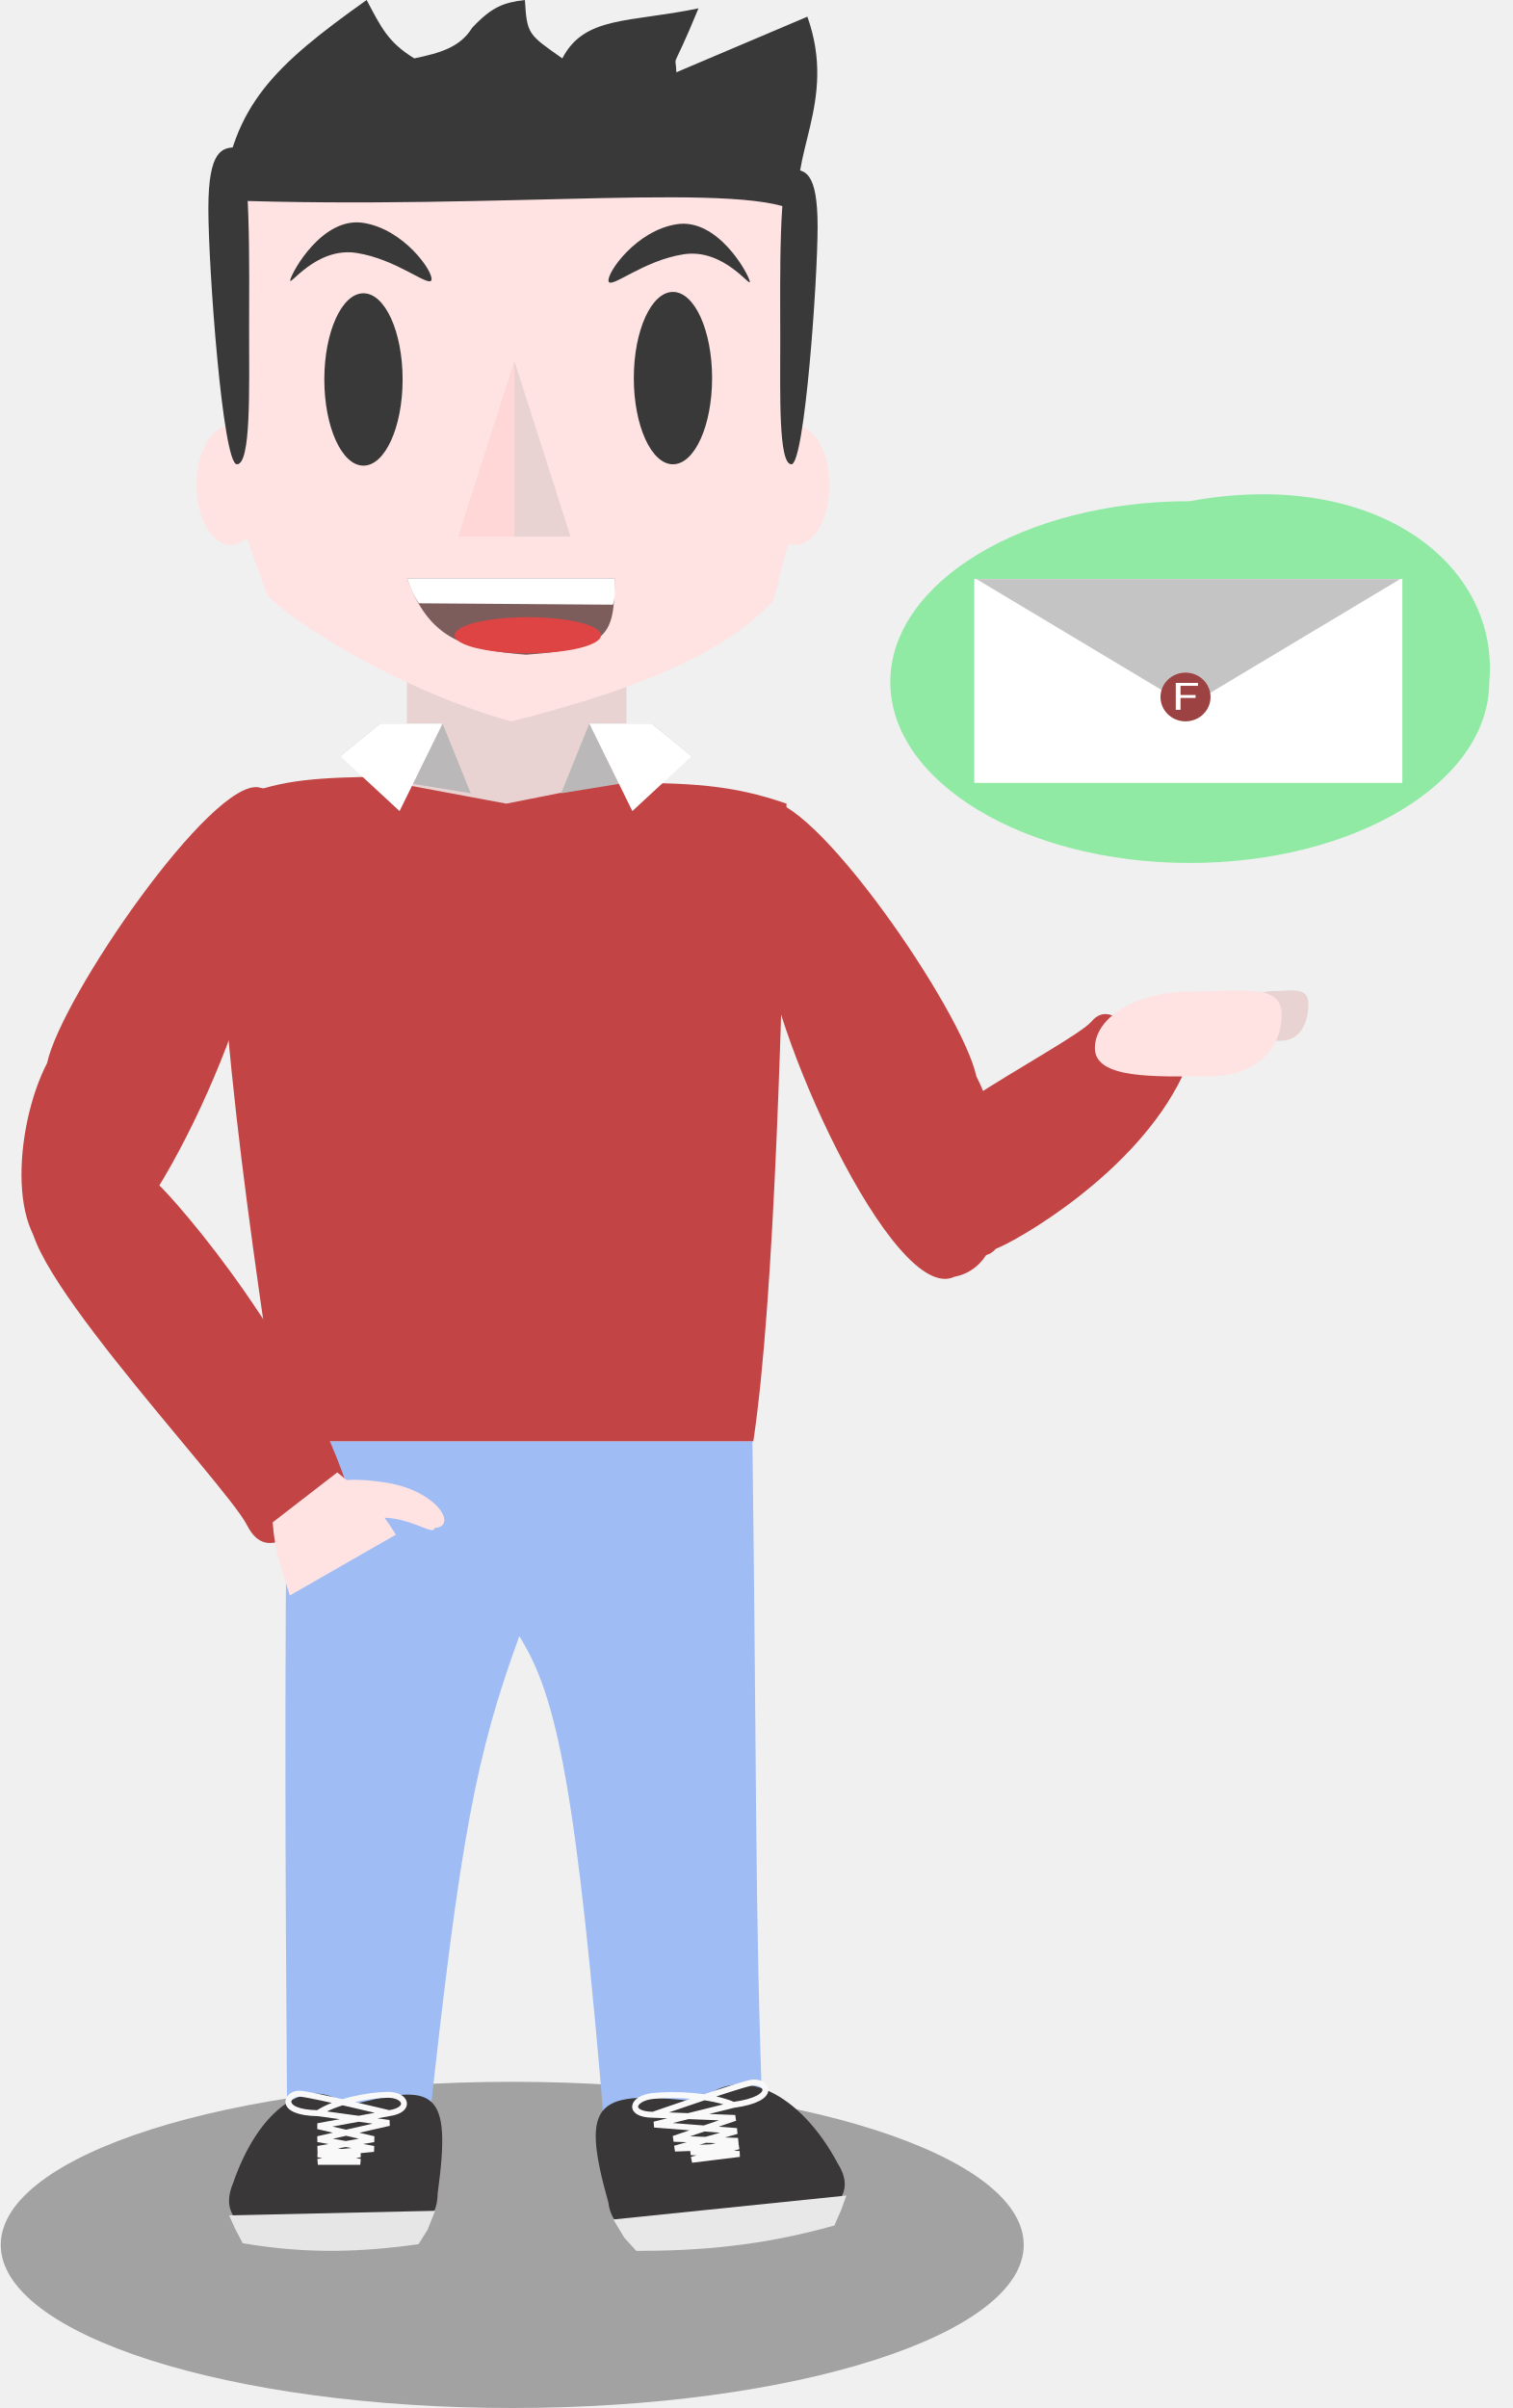
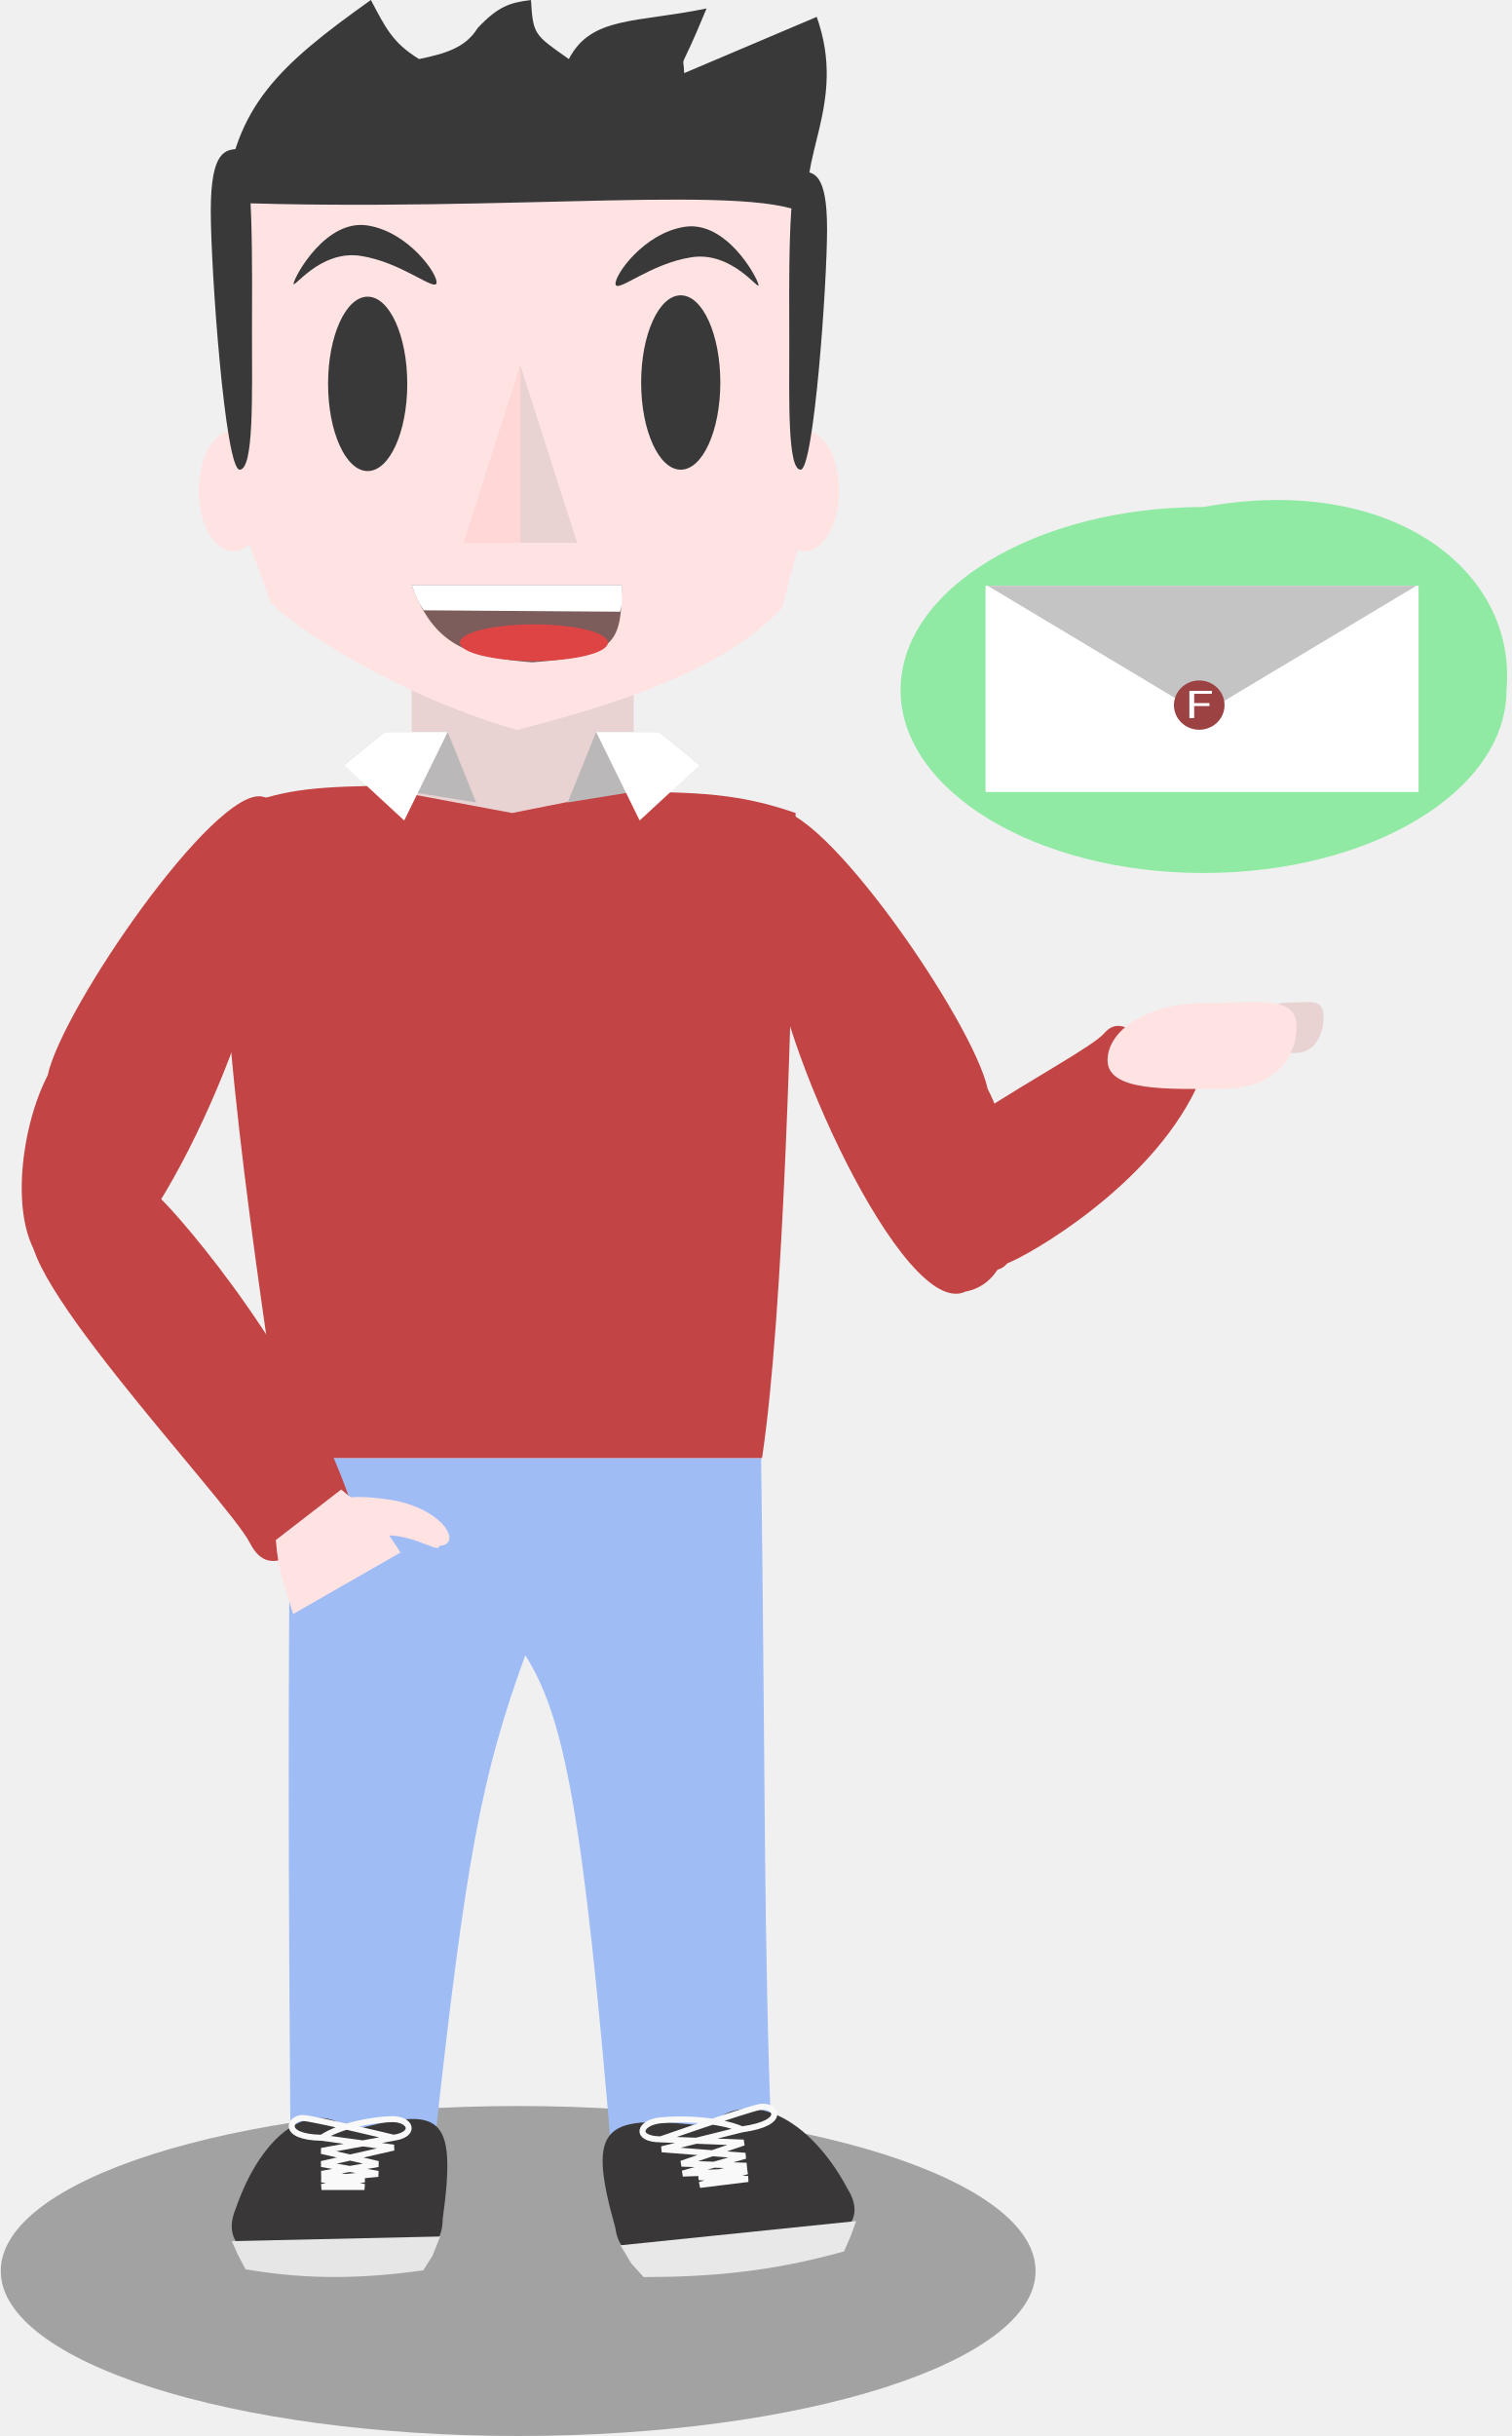
- <svg xmlns="http://www.w3.org/2000/svg" width="100%" viewBox="0 0 510 812" fill="none">
+ <svg xmlns="http://www.w3.org/2000/svg" width="100%" viewBox="0 0 504 812" fill="none">
  <g id="contact-image">
    <g id="Minimalist-avatar">
      <g id="Shadow" style="mix-blend-mode:multiply" opacity="0.5">
        <ellipse cx="172.754" cy="757" rx="172.5" ry="55" fill="#5A5A5A" />
      </g>
      <g id="Legs">
        <path id="Pants" d="M96.838 486H253.754C255.213 596.589 254.541 643.172 257.254 715.809C235.721 725.499 224.099 727.135 204.26 722.551C194.411 602.424 187.835 571.996 175.137 551.74C160.658 591.385 155.198 619.402 144.754 715.809C130.658 723.802 121.48 726.075 96.838 715.809C96.153 620.92 95.971 569.241 96.838 486Z" fill="#9FBCF5" />
        <g id="Left shoe">
          <path id="Ellipse 18" d="M147.598 739.653C147.598 755.117 128.428 758.153 109.098 758.153C83.783 755.132 73.285 748.976 78.597 736.193C87.125 711.366 103.78 698.902 117.098 710.192C146.739 702.19 152.468 704.189 147.598 739.653Z" fill="#393737" />
          <path id="Rectangle 10" d="M77.254 747.044L146.754 745.5L144.188 751.914L141.123 756.784C122.088 759.388 103.939 760.197 81.853 756.436L79.298 751.566L77.254 747.044Z" fill="#E6E6E6" />
          <path id="Vector 1" d="M107.207 712.587L131.242 715.87L107.207 721.341L126.045 724.623L107.207 726.447L121.498 729H107.207L121.498 726.447L107.207 724.623L126.045 721.341L107.207 716.964L131.242 712.587M107.207 712.587C93.23 712.356 96.671 705.565 101.361 706.022C106.052 706.479 131.242 712.587 131.242 712.587M107.207 712.587C113.528 708.449 124.176 706.534 130.592 706.387C137.008 706.239 138.942 711.464 131.242 712.587" stroke="#F9F9F9" stroke-width="2" />
        </g>
        <g id="Right shoe">
          <path id="Ellipse 18_2" d="M205.16 742.656C207.074 758.239 229.075 758.643 250.882 755.965C279.066 749.415 290.147 741.757 282.573 729.611C269.881 705.774 249.55 695.522 235.923 708.744C201.494 704.786 195.278 707.593 205.16 742.656Z" fill="#393737" />
          <path id="Rectangle 10_2" d="M285.431 740.36L206.835 748.431L210.523 754.539L214.584 759.022C236.379 759.009 256.955 757.311 281.405 750.462L283.685 745.2L285.431 740.36Z" fill="#E8E8E8" />
          <path id="Vector 1_2" d="M247.376 709.787L220.669 716.424L248.46 718.608L227.614 724.525L249.091 723.753L233.286 728.306L249.407 726.326L232.97 725.733L248.866 721.916L227.208 721.217L247.918 714.197L220.263 713.116M247.376 709.787C263.117 707.618 258.395 701.251 253.159 702.361C247.924 703.471 220.263 713.116 220.263 713.116M247.376 709.787C239.734 706.493 227.484 706.038 220.229 706.778C212.973 707.518 211.437 713.051 220.263 713.116" stroke="#F9F9F9" stroke-width="2" />
        </g>
      </g>
      <g id="Body">
        <rect id="Neck" x="137.254" y="213" width="74" height="61" fill="#E9D2D2" />
        <g id="Left arm">
          <path id="Ellipse 15" d="M87.219 311.491C86.996 339.994 43.931 436.085 23.254 426C1.664 421.974 4.741 379.953 15.897 358.45C20.624 336.21 71.599 262.166 87.445 265.534C103.292 268.902 91.946 289.251 87.219 311.491Z" fill="#C34444" />
          <path id="Ellipse 16" d="M52.753 398.755C60.393 405.779 103.273 455.264 118.502 505.629C101.526 514.279 90.547 528.524 83.276 514.253C76.005 499.982 -4.234 416.091 12.742 407.441C29.718 398.792 45.481 384.485 52.753 398.755Z" fill="#C34444" />
          <path id="Rectangle 9" d="M91.954 513.357L113.754 496.5C122.729 504.036 126.987 506.939 133.509 517.504L97.754 538C94.835 528.539 92.767 523.903 91.954 513.357Z" fill="#FFE3E3" />
          <path id="Ellipse 17" d="M146.485 515.275C146.485 518.036 138.65 511.775 128.985 511.775C119.32 511.775 111.485 507.536 111.485 504.775C107.156 500.086 114.545 497.649 128.985 499.775C147.166 502.112 154.814 514.8 146.485 515.275Z" fill="#FFE3E3" />
        </g>
        <g id="Right arm">
          <path id="Ellipse 18_3" d="M257.959 316.008C258.182 344.511 301.247 440.602 321.924 430.517C343.514 426.491 340.437 384.47 329.281 362.967C324.554 340.727 273.579 266.683 257.732 270.051C241.886 273.419 253.232 293.768 257.959 316.008Z" fill="#C34444" />
          <path id="Ellipse 19" d="M335.843 421.107C342.887 418.432 382.903 395.816 398.688 363.021C384.2 350.647 375.246 336.112 368.178 344.387C361.111 352.662 286.649 388.406 301.136 400.78C315.624 413.154 328.776 429.382 335.843 421.107Z" fill="#C34444" />
          <path id="Ellipse 21" d="M441.254 338.743C441.254 344.925 438.478 350.985 431.737 350.985C424.995 350.985 417.254 351.57 417.254 345.389C417.254 339.207 422.719 334.196 429.461 334.196C436.203 334.196 441.254 332.561 441.254 338.743Z" fill="#E9D2D2" />
          <path id="Ellipse 20" d="M432.254 342.091C432.254 352.636 424.968 362.975 407.271 362.975C389.574 362.975 369.254 363.973 369.254 353.428C369.254 342.882 383.6 334.334 401.297 334.334C418.994 334.334 432.254 331.545 432.254 342.091Z" fill="#FFE3E3" />
        </g>
        <path id="Jersey" d="M75.487 271C90.868 263.785 101.694 262.448 122.579 262L170.754 271L205.951 264C232.816 263.863 246.826 264.601 265.254 271C263.921 334.4 261.345 437.525 254.064 486H94.603C86.368 426.511 69.581 324.903 75.487 271Z" fill="#C34444" />
        <g id="Shirt left">
          <path id="Rectangle 7" d="M128.254 244H149.254L158.754 267.5L137.254 264L114.754 255L128.254 244Z" fill="#BAB8B8" />
          <path id="Rectangle 6" d="M128.254 244H149.254L134.754 273.5L114.754 255L128.254 244Z" fill="white" />
        </g>
        <g id="Shirt right">
          <path id="Rectangle 7_2" d="M219.754 244H198.754L189.254 267.5L210.754 264L233.254 255L219.754 244Z" fill="#BAB8B8" />
          <path id="Rectangle 6_2" d="M219.754 244H198.754L213.254 273.5L233.254 255L219.754 244Z" fill="white" />
        </g>
      </g>
      <g id="Head">
        <g id="Face">
          <path id="Forehead" d="M74.289 107.344C74.289 163.004 115.949 208.125 173.004 208.125C230.059 208.125 273.441 163.004 273.441 107.344C273.441 51.684 229.485 24.375 172.43 24.375C115.376 24.375 74.289 51.684 74.289 107.344Z" fill="#FFE3E3" />
          <path id="Jaws" d="M89.785 199.688C89.806 203.45 128.812 231.094 172.43 243.281C202.771 235.477 241.381 223.941 260.815 202.5C260.815 172.987 210.656 160.313 161.526 160.313C112.395 160.313 89.785 170.175 89.785 199.688Z" fill="#FFE3E3" />
          <path id="Cheeks" d="M74.289 156.563L89.785 199.688L260.815 202.5L272.867 156.563H74.289Z" fill="#FFE3E3" />
          <ellipse id="Right ear" cx="268.276" cy="163.594" rx="11.479" ry="20.156" fill="#FFE3E3" />
          <ellipse id="Left ear" rx="11.479" ry="20.156" transform="matrix(-1 0 0 1 77.7325 163.594)" fill="#FFE3E3" />
        </g>
        <g id="Nose">
          <path id="Polygon 2" d="M173.526 121.875L192.413 180.938H154.638L173.526 121.875Z" fill="#E9D2D2" />
          <path id="Polygon 3" d="M173.526 121.875V180.938H154.638L173.526 121.875Z" fill="#FFD7D7" />
        </g>
        <g id="Right_eye">
          <g id="RightPupil">
            <path id="Right_pupil" d="M240.153 127.5C240.153 143.551 234.243 156.563 226.953 156.563C219.663 156.563 213.753 143.551 213.753 127.5C213.753 111.449 219.663 98.438 226.953 98.438C234.243 98.438 240.153 111.449 240.153 127.5Z" fill="#393939" />
          </g>
          <path id="Right_eyebrow" d="M252.858 94.825C253.493 97.625 244.317 83.665 230.604 85.741C216.891 87.816 205.867 97.625 205.232 94.825C204.596 92.025 214.59 77.677 228.303 75.601C242.016 73.525 252.222 92.025 252.858 94.825Z" fill="#393939" />
        </g>
        <g id="Left_eye">
          <g id="LeftPupil">
            <path id="Left_pupil" d="M135.779 127.958C135.779 144.009 129.869 157.021 122.578 157.021C115.288 157.021 109.378 144.009 109.378 127.958C109.378 111.907 115.288 98.896 122.578 98.896C129.869 98.896 135.779 111.907 135.779 127.958Z" fill="#393939" />
          </g>
          <path id="Left_eyebrow" d="M97.9 94.367C97.264 97.167 106.441 83.207 120.154 85.282C133.867 87.358 144.891 97.167 145.526 94.367C146.161 91.567 136.168 77.219 122.455 75.143C108.742 73.067 98.535 91.567 97.9 94.367Z" fill="#393939" />
        </g>
        <g id="Hair">
          <path id="Ellipse 10" d="M84.011 111.364C84.011 131.386 84.702 156.562 79.897 156.562C75.091 156.562 70.272 90.334 70.272 70.312C70.272 50.291 75.091 49.688 79.897 49.688C84.702 49.688 84.011 91.342 84.011 111.364Z" fill="#393939" />
          <path id="Ellipse 14" d="M263.142 114.536C263.142 133.153 262.509 156.562 266.914 156.562C271.319 156.562 275.737 94.982 275.737 76.365C275.737 57.748 271.319 57.188 266.914 57.188C262.509 57.188 263.142 95.919 263.142 114.536Z" fill="#393939" />
          <g id="TopHair">
            <path id="top-hair" d="M123.646 0C128.578 9.287 130.845 14.239 139.716 19.688C148.516 17.855 155.203 15.922 159.23 9.375C166.077 2.09 169.996 0.878 177.021 0C177.721 11.613 178.12 11.57 189.648 19.688C197.124 5.252 212.272 7.677 235.562 2.812C225.966 26.179 227.906 17.052 228.101 24.375L272.293 5.625C282.624 34.688 265.194 53 269.997 72.188C254.278 60.611 170.389 71.001 74.863 67.5C78.313 35.467 92.692 22.032 123.646 0Z" fill="#393939" />
          </g>
        </g>
        <g id="Mouth_smile">
          <path id="Rectangle 2" d="M137.254 195H207.273C207.273 214.219 205.513 218.682 177.429 220.781C155.516 219.075 144.546 214.78 137.254 195Z" fill="#7D5C5C" />
          <ellipse id="Ellipse 13" cx="178.003" cy="214.219" rx="24.679" ry="6.094" fill="#DF4444" />
          <path id="Rectangle 5" d="M137.254 195H207.273C207.183 198.576 207.833 200.616 206.699 203.906L141.272 203.438C139.445 200.727 138.609 198.781 137.254 195Z" fill="white" />
        </g>
      </g>
    </g>
    <path id="Telekinesis" d="M502.254 230C502.254 263.689 457.035 291 401.254 291C345.473 291 300.254 263.689 300.254 230C300.254 196.311 345.473 169 401.254 169C464.229 157.463 505.881 190.495 502.254 230Z" fill="#90EAA4" />
    <g id="Letter">
      <rect id="Rectangle 11" x="328.567" y="195.266" width="144.375" height="68.734" fill="white" />
      <path id="Polygon 4" d="M400.754 238.062L472.201 195.266H329.307L400.754 238.062Z" fill="#C4C4C4" />
      <ellipse id="Ellipse 22" cx="399.817" cy="235.036" rx="8.438" ry="8.214" fill="#9D4242" />
      <path id="F" d="M403.212 235.35H398.132V239.359H396.535V230.281H404.035V231.266H398.132V234.371H403.212V235.35Z" fill="white" />
    </g>
  </g>
</svg>
